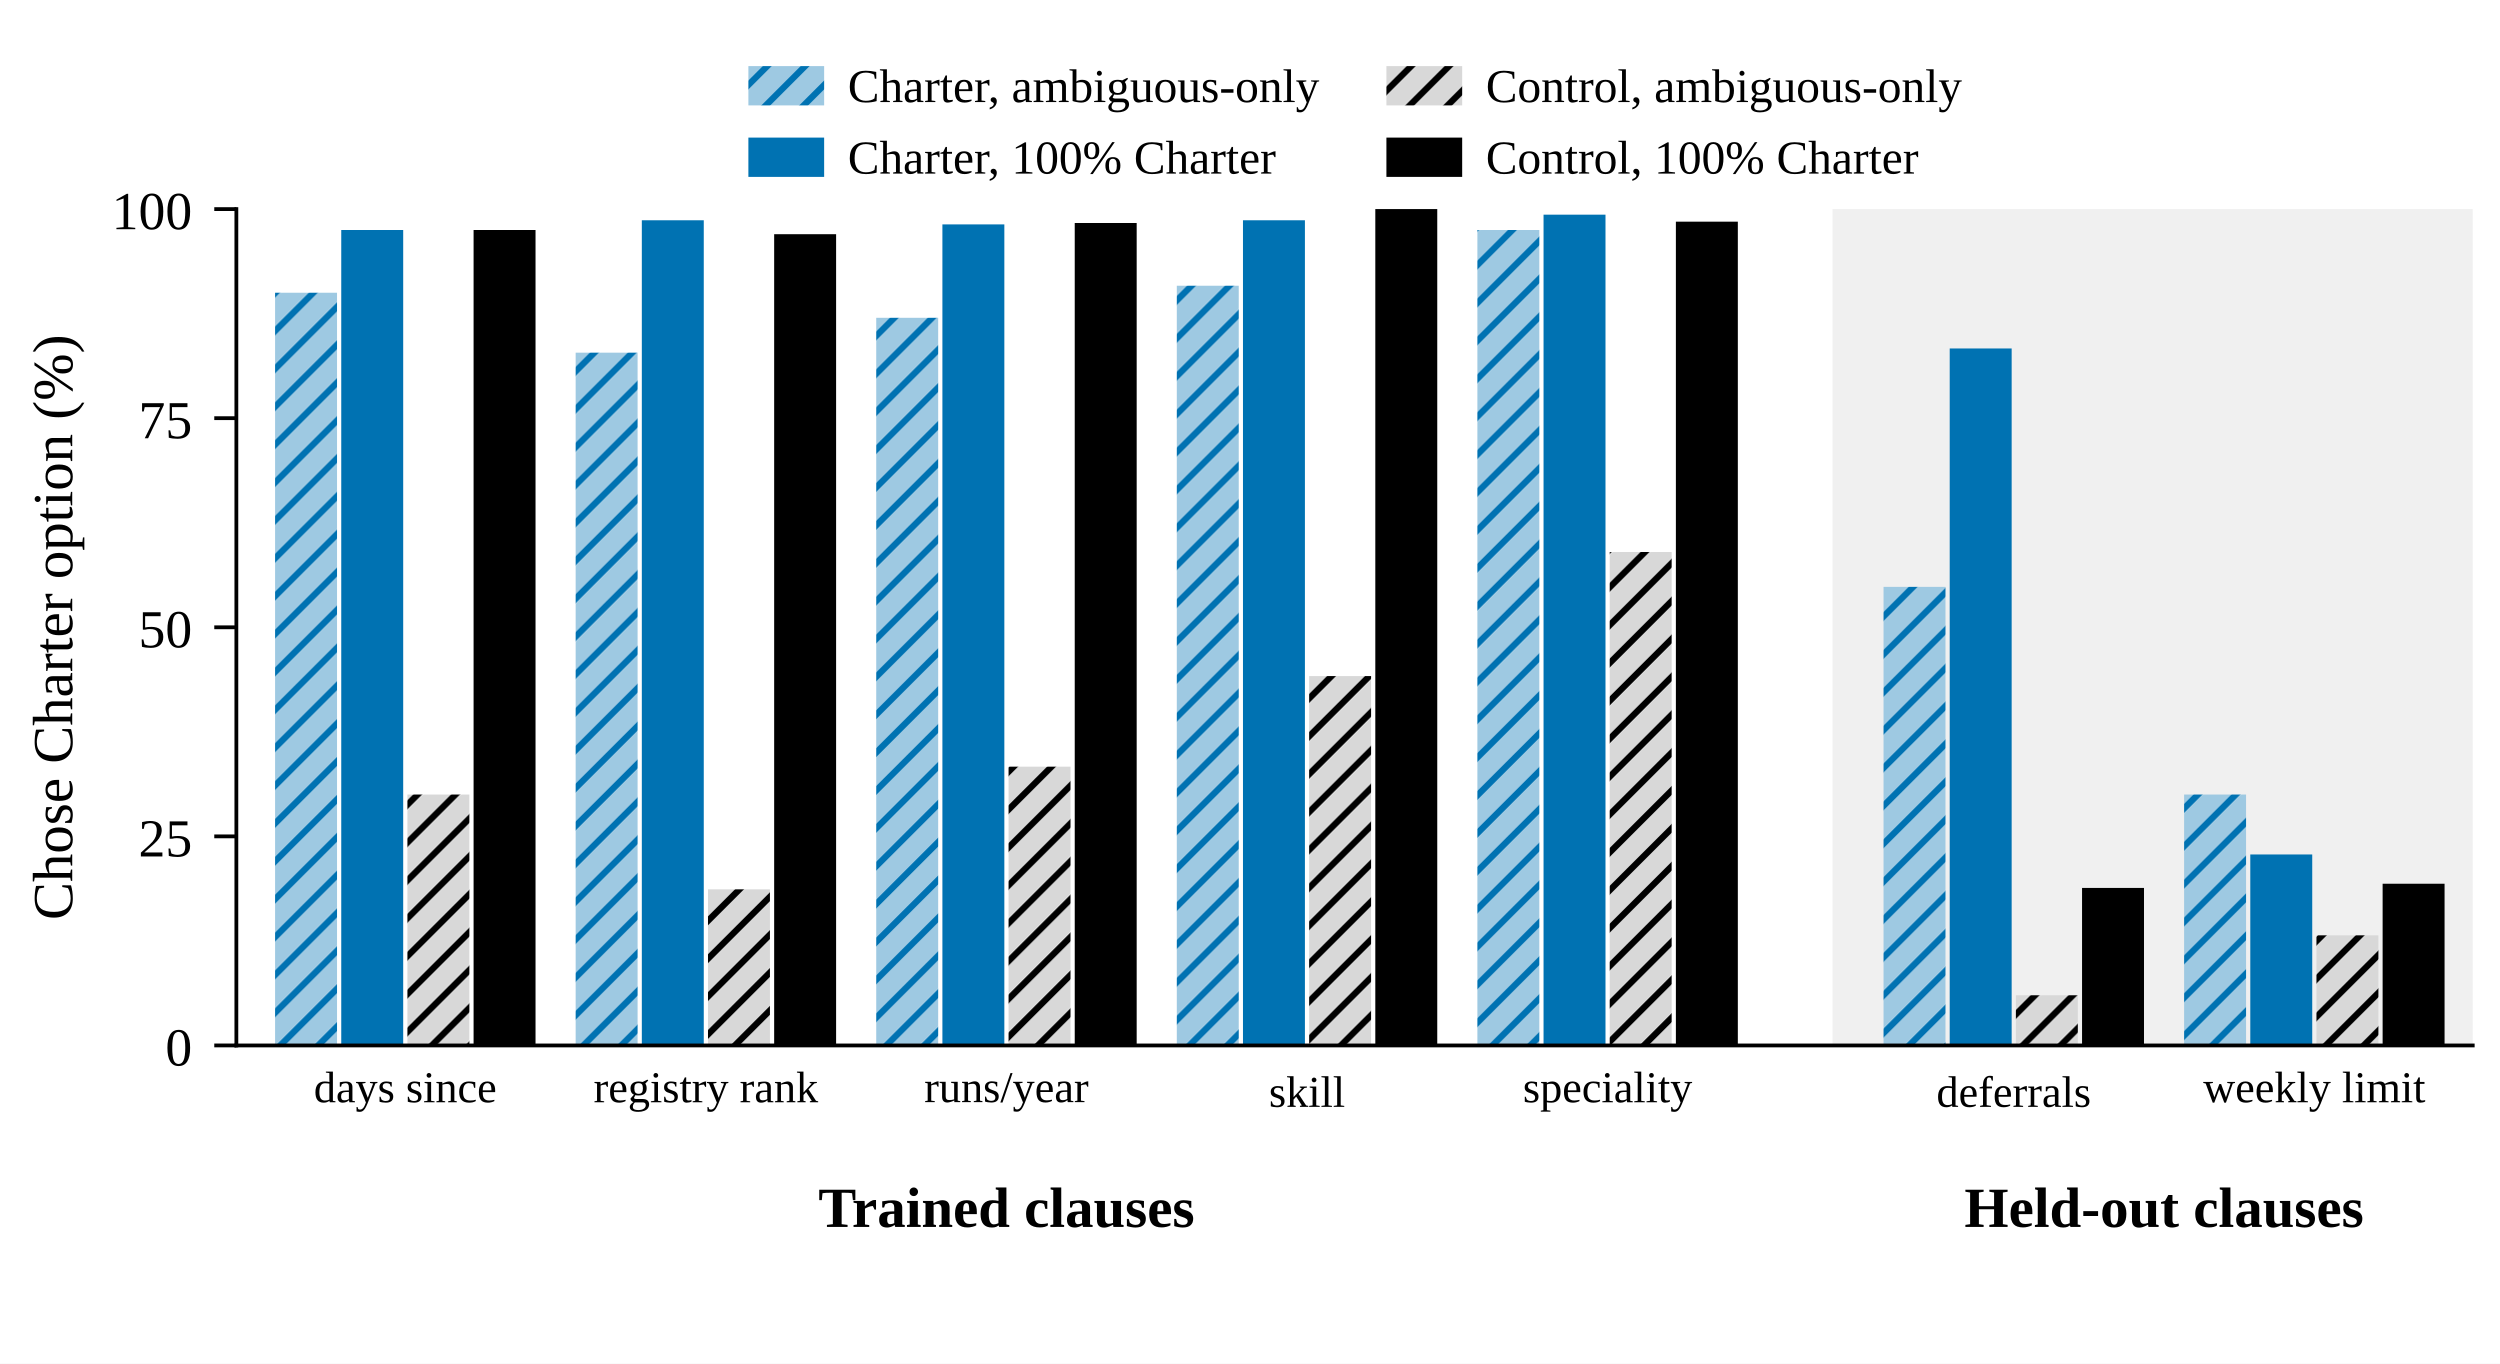
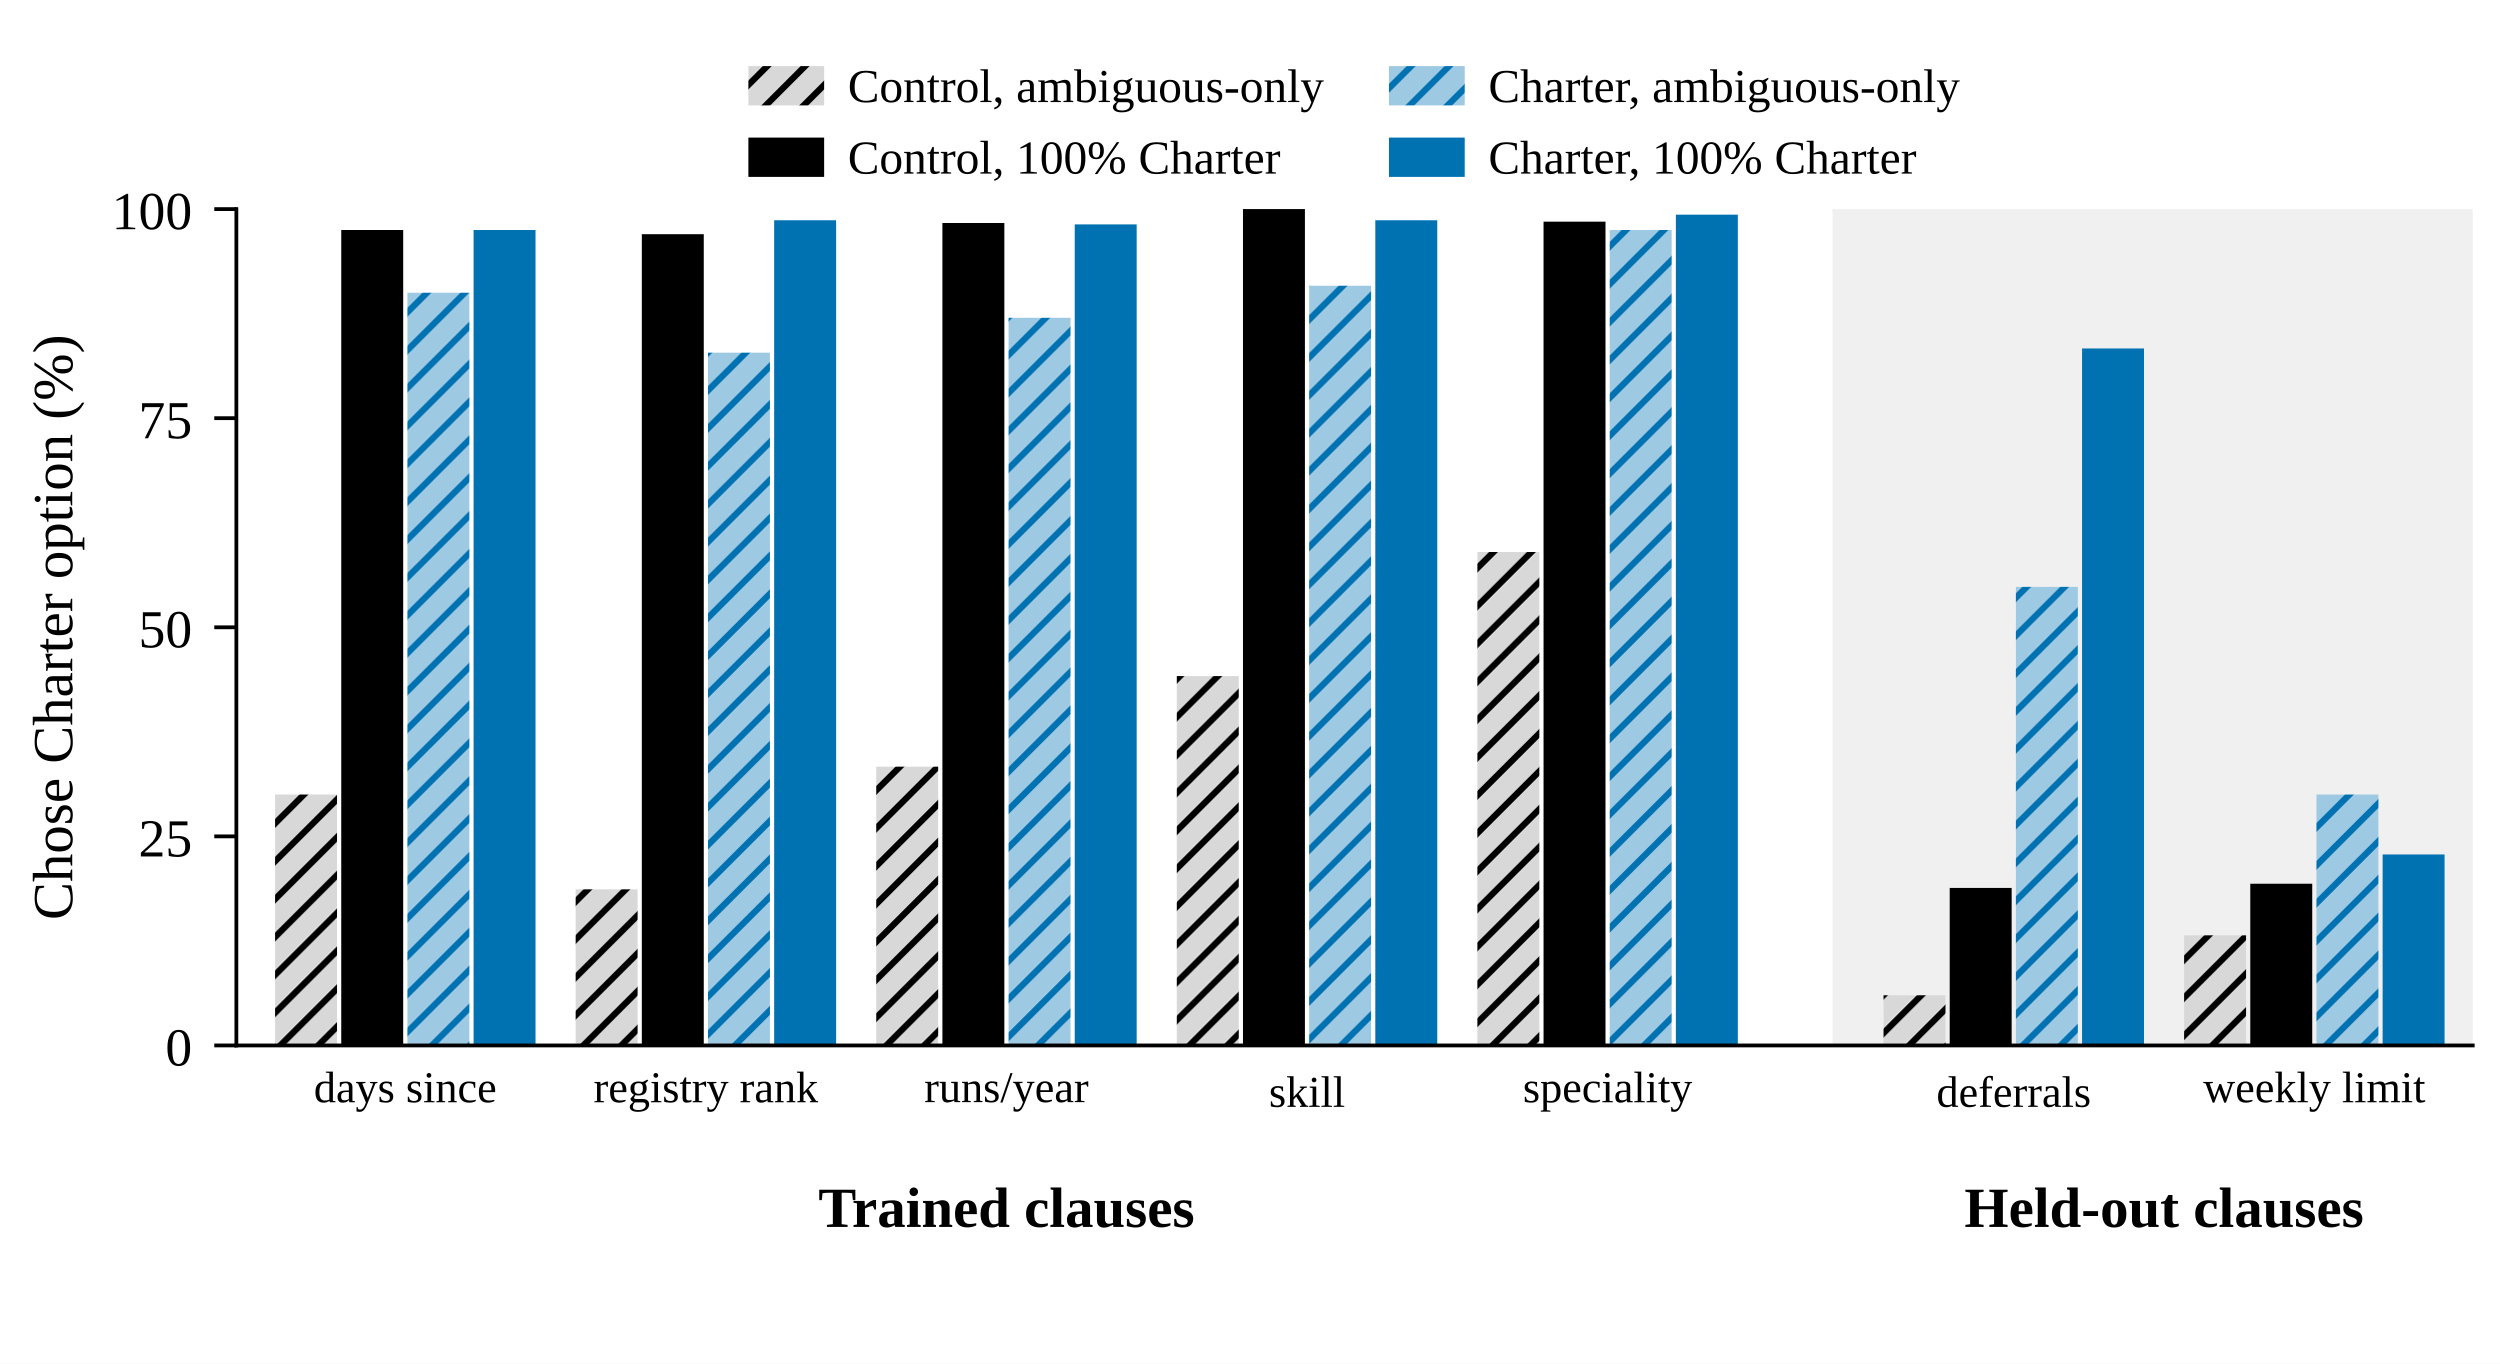
<svg xmlns="http://www.w3.org/2000/svg" xmlns:xlink="http://www.w3.org/1999/xlink" width="396pt" height="216pt" viewBox="0 0 396 216" version="1.1">
  <defs>
    <style type="text/css">*{stroke-linejoin: round; stroke-linecap: butt}</style>
  </defs>
  <g id="figure_1">
    <g id="patch_1">
      <path d="M 0 216  L 396 216  L 396 0  L 0 0  z " style="fill: #ffffff" />
    </g>
    <g id="axes_1">
      <g id="patch_2">
        <path d="M 37.44 165.6  L 391.68 165.6  L 391.68 33.12  L 37.44 33.12  z " style="fill: #ffffff" />
      </g>
      <g id="patch_3">
-         <path d="M 290.269 165.6  L 391.68 165.6  L 391.68 33.12  L 290.269 33.12  z " clip-path="url(#pf6426f6f86)" style="fill: #f0f0f0" />
+         <path d="M 290.269 165.6  L 391.68 165.6  L 391.68 33.12  L 290.269 33.12  z " clip-path="url(#p3b9590fc05)" style="fill: #f0f0f0" />
      </g>
      <g id="matplotlib.axis_1">
        <g id="xtick_1">
          <g id="line2d_1" />
          <g id="text_1">
            <text style="font-size: 7px; font-family: 'Times New Roman', 'Nimbus Roman', 'Liberation Serif', 'STIXGeneral', 'DejaVu Serif', serif; text-anchor: middle" x="64.2" y="174.602" transform="rotate(-0 64.20034 174.6025)">days since</text>
          </g>
        </g>
        <g id="xtick_2">
          <g id="line2d_2" />
          <g id="text_2">
            <text style="font-size: 7px; font-family: 'Times New Roman', 'Nimbus Roman', 'Liberation Serif', 'STIXGeneral', 'DejaVu Serif', serif; text-anchor: middle" x="111.811" y="174.602" transform="rotate(-0 111.8114 174.6025)">registry rank</text>
          </g>
        </g>
        <g id="xtick_3">
          <g id="line2d_3" />
          <g id="text_3">
            <text style="font-size: 7px; font-family: 'Times New Roman', 'Nimbus Roman', 'Liberation Serif', 'STIXGeneral', 'DejaVu Serif', serif; text-anchor: middle" x="159.423" y="174.578" transform="rotate(-0 159.4226 174.5779)">runs/year</text>
          </g>
        </g>
        <g id="xtick_4">
          <g id="line2d_4" />
          <g id="text_4">
            <text style="font-size: 7px; font-family: 'Times New Roman', 'Nimbus Roman', 'Liberation Serif', 'STIXGeneral', 'DejaVu Serif', serif; text-anchor: middle" x="207.034" y="175.33" transform="rotate(-0 207.0337 175.3304)">skill</text>
          </g>
        </g>
        <g id="xtick_5">
          <g id="line2d_5" />
          <g id="text_5">
            <text style="font-size: 7px; font-family: 'Times New Roman', 'Nimbus Roman', 'Liberation Serif', 'STIXGeneral', 'DejaVu Serif', serif; text-anchor: middle" x="254.645" y="174.602" transform="rotate(-0 254.6448 174.6025)">speciality</text>
          </g>
        </g>
        <g id="xtick_6">
          <g id="line2d_6" />
          <g id="text_6">
            <text style="font-size: 7px; font-family: 'Times New Roman', 'Nimbus Roman', 'Liberation Serif', 'STIXGeneral', 'DejaVu Serif', serif; text-anchor: middle" x="318.981" y="175.33" transform="rotate(-0 318.9811 175.3304)">deferrals</text>
          </g>
        </g>
        <g id="xtick_7">
          <g id="line2d_7" />
          <g id="text_7">
            <text style="font-size: 7px; font-family: 'Times New Roman', 'Nimbus Roman', 'Liberation Serif', 'STIXGeneral', 'DejaVu Serif', serif; text-anchor: middle" x="366.592" y="174.602" transform="rotate(-0 366.5922 174.6025)">weekly limit</text>
          </g>
        </g>
      </g>
      <g id="matplotlib.axis_2">
        <g id="ytick_1">
          <g id="line2d_8">
            <defs>
-               <path id="m4120ab5ed1" d="M 0 0  L -3.5 0  " style="stroke: #000000; stroke-width: 0.6" />
+               <path id="maac097ac55" d="M 0 0  L -3.5 0  " style="stroke: #000000; stroke-width: 0.6" />
            </defs>
            <g>
-               <use xlink:href="#m4120ab5ed1" x="37.44" y="165.6" style="stroke: #000000; stroke-width: 0.6" />
+               <use xlink:href="#maac097ac55" x="37.44" y="165.6" style="stroke: #000000; stroke-width: 0.6" />
            </g>
          </g>
          <g id="text_8">
            <text style="font-size: 8.5px; font-family: 'Times New Roman', 'Nimbus Roman', 'Liberation Serif', 'STIXGeneral', 'DejaVu Serif', serif; text-anchor: end" x="30.44" y="168.787" transform="rotate(-0 30.44 168.7875)">0</text>
          </g>
        </g>
        <g id="ytick_2">
          <g id="line2d_9">
            <g>
-               <use xlink:href="#m4120ab5ed1" x="37.44" y="132.48" style="stroke: #000000; stroke-width: 0.6" />
+               <use xlink:href="#maac097ac55" x="37.44" y="132.48" style="stroke: #000000; stroke-width: 0.6" />
            </g>
          </g>
          <g id="text_9">
            <text style="font-size: 8.5px; font-family: 'Times New Roman', 'Nimbus Roman', 'Liberation Serif', 'STIXGeneral', 'DejaVu Serif', serif; text-anchor: end" x="30.44" y="135.667" transform="rotate(-0 30.44 135.6675)">25</text>
          </g>
        </g>
        <g id="ytick_3">
          <g id="line2d_10">
            <g>
-               <use xlink:href="#m4120ab5ed1" x="37.44" y="99.36" style="stroke: #000000; stroke-width: 0.6" />
+               <use xlink:href="#maac097ac55" x="37.44" y="99.36" style="stroke: #000000; stroke-width: 0.6" />
            </g>
          </g>
          <g id="text_10">
            <text style="font-size: 8.5px; font-family: 'Times New Roman', 'Nimbus Roman', 'Liberation Serif', 'STIXGeneral', 'DejaVu Serif', serif; text-anchor: end" x="30.44" y="102.547" transform="rotate(-0 30.44 102.5475)">50</text>
          </g>
        </g>
        <g id="ytick_4">
          <g id="line2d_11">
            <g>
-               <use xlink:href="#m4120ab5ed1" x="37.44" y="66.24" style="stroke: #000000; stroke-width: 0.6" />
+               <use xlink:href="#maac097ac55" x="37.44" y="66.24" style="stroke: #000000; stroke-width: 0.6" />
            </g>
          </g>
          <g id="text_11">
            <text style="font-size: 8.5px; font-family: 'Times New Roman', 'Nimbus Roman', 'Liberation Serif', 'STIXGeneral', 'DejaVu Serif', serif; text-anchor: end" x="30.44" y="69.427" transform="rotate(-0 30.44 69.4275)">75</text>
          </g>
        </g>
        <g id="ytick_5">
          <g id="line2d_12">
            <g>
-               <use xlink:href="#m4120ab5ed1" x="37.44" y="33.12" style="stroke: #000000; stroke-width: 0.6" />
+               <use xlink:href="#maac097ac55" x="37.44" y="33.12" style="stroke: #000000; stroke-width: 0.6" />
            </g>
          </g>
          <g id="text_12">
            <text style="font-size: 8.5px; font-family: 'Times New Roman', 'Nimbus Roman', 'Liberation Serif', 'STIXGeneral', 'DejaVu Serif', serif; text-anchor: end" x="30.44" y="36.307" transform="rotate(-0 30.44 36.3075)">100</text>
          </g>
        </g>
        <g id="text_13">
          <text style="font-size: 9px; font-family: 'Times New Roman', 'Nimbus Roman', 'Liberation Serif', 'STIXGeneral', 'DejaVu Serif', serif; text-anchor: middle" x="11.44" y="99.36" transform="rotate(-90 11.44 99.36)">Chose Charter option (%)</text>
        </g>
      </g>
      <g id="patch_4">
-         <path d="M 43.573 165.6  L 53.385 165.6  L 53.385 46.368  L 43.573 46.368  z " clip-path="url(#pf6426f6f86)" style="fill: url(#h79bc34cc9f)" />
+         <path d="M 43.573 165.6  L 53.385 165.6  L 53.385 125.856  L 43.573 125.856  z " clip-path="url(#p3b9590fc05)" style="fill: url(#h930a3dfc24)" />
      </g>
      <g id="patch_5">
-         <path d="M 54.054 165.6  L 63.866 165.6  L 63.866 36.432  L 54.054 36.432  z " clip-path="url(#pf6426f6f86)" style="fill: #0072b2" />
+         <path d="M 54.054 165.6  L 63.866 165.6  L 63.866 36.432  L 54.054 36.432  z " clip-path="url(#p3b9590fc05)" />
      </g>
      <g id="patch_6">
-         <path d="M 64.535 165.6  L 74.347 165.6  L 74.347 125.856  L 64.535 125.856  z " clip-path="url(#pf6426f6f86)" style="fill: url(#h1ff5be4c1d)" />
+         <path d="M 64.535 165.6  L 74.347 165.6  L 74.347 46.368  L 64.535 46.368  z " clip-path="url(#p3b9590fc05)" style="fill: url(#h744311b264)" />
      </g>
      <g id="patch_7">
-         <path d="M 75.016 165.6  L 84.828 165.6  L 84.828 36.432  L 75.016 36.432  z " clip-path="url(#pf6426f6f86)" />
+         <path d="M 75.016 165.6  L 84.828 165.6  L 84.828 36.432  L 75.016 36.432  z " clip-path="url(#p3b9590fc05)" style="fill: #0072b2" />
      </g>
      <g id="patch_8">
-         <path d="M 91.184 165.6  L 100.996 165.6  L 100.996 55.862  L 91.184 55.862  z " clip-path="url(#pf6426f6f86)" style="fill: url(#h79bc34cc9f)" />
+         <path d="M 91.184 165.6  L 100.996 165.6  L 100.996 140.87  L 91.184 140.87  z " clip-path="url(#p3b9590fc05)" style="fill: url(#h930a3dfc24)" />
      </g>
      <g id="patch_9">
-         <path d="M 101.665 165.6  L 111.477 165.6  L 111.477 34.886  L 101.665 34.886  z " clip-path="url(#pf6426f6f86)" style="fill: #0072b2" />
+         <path d="M 101.665 165.6  L 111.477 165.6  L 111.477 37.094  L 101.665 37.094  z " clip-path="url(#p3b9590fc05)" />
      </g>
      <g id="patch_10">
-         <path d="M 112.146 165.6  L 121.958 165.6  L 121.958 140.87  L 112.146 140.87  z " clip-path="url(#pf6426f6f86)" style="fill: url(#h1ff5be4c1d)" />
+         <path d="M 112.146 165.6  L 121.958 165.6  L 121.958 55.862  L 112.146 55.862  z " clip-path="url(#p3b9590fc05)" style="fill: url(#h744311b264)" />
      </g>
      <g id="patch_11">
-         <path d="M 122.627 165.6  L 132.439 165.6  L 132.439 37.094  L 122.627 37.094  z " clip-path="url(#pf6426f6f86)" />
+         <path d="M 122.627 165.6  L 132.439 165.6  L 132.439 34.886  L 122.627 34.886  z " clip-path="url(#p3b9590fc05)" style="fill: #0072b2" />
      </g>
      <g id="patch_12">
-         <path d="M 138.795 165.6  L 148.607 165.6  L 148.607 50.342  L 138.795 50.342  z " clip-path="url(#pf6426f6f86)" style="fill: url(#h79bc34cc9f)" />
+         <path d="M 138.795 165.6  L 148.607 165.6  L 148.607 121.44  L 138.795 121.44  z " clip-path="url(#p3b9590fc05)" style="fill: url(#h930a3dfc24)" />
      </g>
      <g id="patch_13">
-         <path d="M 149.276 165.6  L 159.088 165.6  L 159.088 35.549  L 149.276 35.549  z " clip-path="url(#pf6426f6f86)" style="fill: #0072b2" />
+         <path d="M 149.276 165.6  L 159.088 165.6  L 159.088 35.328  L 149.276 35.328  z " clip-path="url(#p3b9590fc05)" />
      </g>
      <g id="patch_14">
-         <path d="M 159.757 165.6  L 169.569 165.6  L 169.569 121.44  L 159.757 121.44  z " clip-path="url(#pf6426f6f86)" style="fill: url(#h1ff5be4c1d)" />
+         <path d="M 159.757 165.6  L 169.569 165.6  L 169.569 50.342  L 159.757 50.342  z " clip-path="url(#p3b9590fc05)" style="fill: url(#h744311b264)" />
      </g>
      <g id="patch_15">
-         <path d="M 170.238 165.6  L 180.05 165.6  L 180.05 35.328  L 170.238 35.328  z " clip-path="url(#pf6426f6f86)" />
+         <path d="M 170.238 165.6  L 180.05 165.6  L 180.05 35.549  L 170.238 35.549  z " clip-path="url(#p3b9590fc05)" style="fill: #0072b2" />
      </g>
      <g id="patch_16">
-         <path d="M 186.406 165.6  L 196.218 165.6  L 196.218 45.264  L 186.406 45.264  z " clip-path="url(#pf6426f6f86)" style="fill: url(#h79bc34cc9f)" />
+         <path d="M 186.406 165.6  L 196.218 165.6  L 196.218 107.088  L 186.406 107.088  z " clip-path="url(#p3b9590fc05)" style="fill: url(#h930a3dfc24)" />
      </g>
      <g id="patch_17">
-         <path d="M 196.887 165.6  L 206.699 165.6  L 206.699 34.886  L 196.887 34.886  z " clip-path="url(#pf6426f6f86)" style="fill: #0072b2" />
+         <path d="M 196.887 165.6  L 206.699 165.6  L 206.699 33.12  L 196.887 33.12  z " clip-path="url(#p3b9590fc05)" />
      </g>
      <g id="patch_18">
-         <path d="M 207.368 165.6  L 217.18 165.6  L 217.18 107.088  L 207.368 107.088  z " clip-path="url(#pf6426f6f86)" style="fill: url(#h1ff5be4c1d)" />
+         <path d="M 207.368 165.6  L 217.18 165.6  L 217.18 45.264  L 207.368 45.264  z " clip-path="url(#p3b9590fc05)" style="fill: url(#h744311b264)" />
      </g>
      <g id="patch_19">
-         <path d="M 217.849 165.6  L 227.661 165.6  L 227.661 33.12  L 217.849 33.12  z " clip-path="url(#pf6426f6f86)" />
+         <path d="M 217.849 165.6  L 227.661 165.6  L 227.661 34.886  L 217.849 34.886  z " clip-path="url(#p3b9590fc05)" style="fill: #0072b2" />
      </g>
      <g id="patch_20">
-         <path d="M 234.017 165.6  L 243.829 165.6  L 243.829 36.432  L 234.017 36.432  z " clip-path="url(#pf6426f6f86)" style="fill: url(#h79bc34cc9f)" />
+         <path d="M 234.017 165.6  L 243.829 165.6  L 243.829 87.437  L 234.017 87.437  z " clip-path="url(#p3b9590fc05)" style="fill: url(#h930a3dfc24)" />
      </g>
      <g id="patch_21">
-         <path d="M 244.498 165.6  L 254.31 165.6  L 254.31 34.003  L 244.498 34.003  z " clip-path="url(#pf6426f6f86)" style="fill: #0072b2" />
+         <path d="M 244.498 165.6  L 254.31 165.6  L 254.31 35.107  L 244.498 35.107  z " clip-path="url(#p3b9590fc05)" />
      </g>
      <g id="patch_22">
-         <path d="M 254.979 165.6  L 264.791 165.6  L 264.791 87.437  L 254.979 87.437  z " clip-path="url(#pf6426f6f86)" style="fill: url(#h1ff5be4c1d)" />
+         <path d="M 254.979 165.6  L 264.791 165.6  L 264.791 36.432  L 254.979 36.432  z " clip-path="url(#p3b9590fc05)" style="fill: url(#h744311b264)" />
      </g>
      <g id="patch_23">
-         <path d="M 265.46 165.6  L 275.273 165.6  L 275.273 35.107  L 265.46 35.107  z " clip-path="url(#pf6426f6f86)" />
+         <path d="M 265.46 165.6  L 275.273 165.6  L 275.273 34.003  L 265.46 34.003  z " clip-path="url(#p3b9590fc05)" style="fill: #0072b2" />
      </g>
      <g id="patch_24">
-         <path d="M 298.353 165.6  L 308.165 165.6  L 308.165 92.957  L 298.353 92.957  z " clip-path="url(#pf6426f6f86)" style="fill: url(#h79bc34cc9f)" />
+         <path d="M 298.353 165.6  L 308.165 165.6  L 308.165 157.651  L 298.353 157.651  z " clip-path="url(#p3b9590fc05)" style="fill: url(#h930a3dfc24)" />
      </g>
      <g id="patch_25">
-         <path d="M 308.834 165.6  L 318.647 165.6  L 318.647 55.2  L 308.834 55.2  z " clip-path="url(#pf6426f6f86)" style="fill: #0072b2" />
+         <path d="M 308.834 165.6  L 318.647 165.6  L 318.647 140.65  L 308.834 140.65  z " clip-path="url(#p3b9590fc05)" />
      </g>
      <g id="patch_26">
-         <path d="M 319.316 165.6  L 329.128 165.6  L 329.128 157.651  L 319.316 157.651  z " clip-path="url(#pf6426f6f86)" style="fill: url(#h1ff5be4c1d)" />
+         <path d="M 319.316 165.6  L 329.128 165.6  L 329.128 92.957  L 319.316 92.957  z " clip-path="url(#p3b9590fc05)" style="fill: url(#h744311b264)" />
      </g>
      <g id="patch_27">
-         <path d="M 329.797 165.6  L 339.609 165.6  L 339.609 140.65  L 329.797 140.65  z " clip-path="url(#pf6426f6f86)" />
+         <path d="M 329.797 165.6  L 339.609 165.6  L 339.609 55.2  L 329.797 55.2  z " clip-path="url(#p3b9590fc05)" style="fill: #0072b2" />
      </g>
      <g id="patch_28">
-         <path d="M 345.964 165.6  L 355.777 165.6  L 355.777 125.856  L 345.964 125.856  z " clip-path="url(#pf6426f6f86)" style="fill: url(#h79bc34cc9f)" />
+         <path d="M 345.964 165.6  L 355.777 165.6  L 355.777 148.157  L 345.964 148.157  z " clip-path="url(#p3b9590fc05)" style="fill: url(#h930a3dfc24)" />
      </g>
      <g id="patch_29">
-         <path d="M 356.446 165.6  L 366.258 165.6  L 366.258 135.35  L 356.446 135.35  z " clip-path="url(#pf6426f6f86)" style="fill: #0072b2" />
+         <path d="M 356.446 165.6  L 366.258 165.6  L 366.258 139.987  L 356.446 139.987  z " clip-path="url(#p3b9590fc05)" />
      </g>
      <g id="patch_30">
-         <path d="M 366.927 165.6  L 376.739 165.6  L 376.739 148.157  L 366.927 148.157  z " clip-path="url(#pf6426f6f86)" style="fill: url(#h1ff5be4c1d)" />
+         <path d="M 366.927 165.6  L 376.739 165.6  L 376.739 125.856  L 366.927 125.856  z " clip-path="url(#p3b9590fc05)" style="fill: url(#h744311b264)" />
      </g>
      <g id="patch_31">
-         <path d="M 377.408 165.6  L 387.22 165.6  L 387.22 139.987  L 377.408 139.987  z " clip-path="url(#pf6426f6f86)" />
+         <path d="M 377.408 165.6  L 387.22 165.6  L 387.22 135.35  L 377.408 135.35  z " clip-path="url(#p3b9590fc05)" style="fill: #0072b2" />
      </g>
      <g id="patch_32">
        <path d="M 37.44 165.6  L 37.44 33.12  " style="fill: none; stroke: #000000; stroke-width: 0.6; stroke-linejoin: miter; stroke-linecap: square" />
      </g>
      <g id="patch_33">
        <path d="M 37.44 165.6  L 391.68 165.6  " style="fill: none; stroke: #000000; stroke-width: 0.6; stroke-linejoin: miter; stroke-linecap: square" />
      </g>
      <g id="text_14">
        <text style="font-weight: 700; font-size: 9px; font-family: 'Times New Roman', 'Nimbus Roman', 'Liberation Serif', 'STIXGeneral', 'DejaVu Serif', serif; text-anchor: middle" x="159.423" y="194.35" transform="rotate(-0 159.4226 194.35)">Trained clauses</text>
      </g>
      <g id="text_15">
        <text style="font-weight: 700; font-size: 9px; font-family: 'Times New Roman', 'Nimbus Roman', 'Liberation Serif', 'STIXGeneral', 'DejaVu Serif', serif; text-anchor: middle" x="342.787" y="194.35" transform="rotate(-0 342.7866 194.35)">Held-out clauses</text>
      </g>
      <g id="legend_1">
        <g id="patch_34">
-           <path d="M 118.544 16.695  L 130.544 16.695  L 130.544 10.47  L 118.544 10.47  z " style="fill: url(#h79bc34cc9f)" />
+           <path d="M 118.544 16.695  L 130.544 16.695  L 130.544 10.47  L 118.544 10.47  z " style="fill: url(#h930a3dfc24)" />
        </g>
        <g id="text_16">
-           <text style="font-size: 7.5px; font-family: 'Times New Roman', 'Nimbus Roman', 'Liberation Serif', 'STIXGeneral', 'DejaVu Serif', serif; text-anchor: start" x="134.294" y="16.17" transform="rotate(-0 134.2942 16.17)">Charter, ambiguous-only</text>
+           <text style="font-size: 7.5px; font-family: 'Times New Roman', 'Nimbus Roman', 'Liberation Serif', 'STIXGeneral', 'DejaVu Serif', serif; text-anchor: start" x="134.294" y="16.17" transform="rotate(-0 134.2942 16.17)">Control, ambiguous-only</text>
        </g>
        <g id="patch_35">
-           <path d="M 118.544 28.02  L 130.544 28.02  L 130.544 21.795  L 118.544 21.795  z " style="fill: #0072b2" />
+           <path d="M 118.544 28.02  L 130.544 28.02  L 130.544 21.795  L 118.544 21.795  z " />
        </g>
        <g id="text_17">
-           <text style="font-size: 7.5px; font-family: 'Times New Roman', 'Nimbus Roman', 'Liberation Serif', 'STIXGeneral', 'DejaVu Serif', serif; text-anchor: start" x="134.294" y="27.495" transform="rotate(-0 134.2942 27.495)">Charter, 100% Charter</text>
+           <text style="font-size: 7.5px; font-family: 'Times New Roman', 'Nimbus Roman', 'Liberation Serif', 'STIXGeneral', 'DejaVu Serif', serif; text-anchor: start" x="134.294" y="27.495" transform="rotate(-0 134.2942 27.495)">Control, 100% Charter</text>
        </g>
        <g id="patch_36">
-           <path d="M 219.608 16.695  L 231.608 16.695  L 231.608 10.47  L 219.608 10.47  z " style="fill: url(#h1ff5be4c1d)" />
+           <path d="M 220.012 16.695  L 232.012 16.695  L 232.012 10.47  L 220.012 10.47  z " style="fill: url(#h744311b264)" />
        </g>
        <g id="text_18">
-           <text style="font-size: 7.5px; font-family: 'Times New Roman', 'Nimbus Roman', 'Liberation Serif', 'STIXGeneral', 'DejaVu Serif', serif; text-anchor: start" x="235.358" y="16.17" transform="rotate(-0 235.3579 16.17)">Control, ambiguous-only</text>
+           <text style="font-size: 7.5px; font-family: 'Times New Roman', 'Nimbus Roman', 'Liberation Serif', 'STIXGeneral', 'DejaVu Serif', serif; text-anchor: start" x="235.762" y="16.17" transform="rotate(-0 235.7621 16.17)">Charter, ambiguous-only</text>
        </g>
        <g id="patch_37">
-           <path d="M 219.608 28.02  L 231.608 28.02  L 231.608 21.795  L 219.608 21.795  z " />
+           <path d="M 220.012 28.02  L 232.012 28.02  L 232.012 21.795  L 220.012 21.795  z " style="fill: #0072b2" />
        </g>
        <g id="text_19">
-           <text style="font-size: 7.5px; font-family: 'Times New Roman', 'Nimbus Roman', 'Liberation Serif', 'STIXGeneral', 'DejaVu Serif', serif; text-anchor: start" x="235.358" y="27.495" transform="rotate(-0 235.3579 27.495)">Control, 100% Charter</text>
+           <text style="font-size: 7.5px; font-family: 'Times New Roman', 'Nimbus Roman', 'Liberation Serif', 'STIXGeneral', 'DejaVu Serif', serif; text-anchor: start" x="235.762" y="27.495" transform="rotate(-0 235.7621 27.495)">Charter, 100% Charter</text>
        </g>
      </g>
    </g>
  </g>
  <defs>
-     <clipPath id="pf6426f6f86">
+     <clipPath id="p3b9590fc05">
      <rect x="37.44" y="33.12" width="354.24" height="132.48" />
    </clipPath>
  </defs>
  <defs>
-     <pattern id="h79bc34cc9f" patternUnits="userSpaceOnUse" x="0" y="0" width="72" height="72">
+     <pattern id="h930a3dfc24" patternUnits="userSpaceOnUse" x="0" y="0" width="72" height="72">
+       <rect x="0" y="0" width="73" height="73" fill="#d8d8d8" />
+       <path d="M -36 36  L 36 -36  M -33 39  L 39 -33  M -30 42  L 42 -30  M -27 45  L 45 -27  M -24 48  L 48 -24  M -21 51  L 51 -21  M -18 54  L 54 -18  M -15 57  L 57 -15  M -12 60  L 60 -12  M -9 63  L 63 -9  M -6 66  L 66 -6  M -3 69  L 69 -3  M 0 72  L 72 0  M 3 75  L 75 3  M 6 78  L 78 6  M 9 81  L 81 9  M 12 84  L 84 12  M 15 87  L 87 15  M 18 90  L 90 18  M 21 93  L 93 21  M 24 96  L 96 24  M 27 99  L 99 27  M 30 102  L 102 30  M 33 105  L 105 33  M 36 108  L 108 36  " style="fill: #000000; stroke: #000000; stroke-width: 1.0; stroke-linecap: butt; stroke-linejoin: miter" />
+     </pattern>
+     <pattern id="h744311b264" patternUnits="userSpaceOnUse" x="0" y="0" width="72" height="72">
      <rect x="0" y="0" width="73" height="73" fill="#9ec9e2" />
      <path d="M -36 36  L 36 -36  M -33 39  L 39 -33  M -30 42  L 42 -30  M -27 45  L 45 -27  M -24 48  L 48 -24  M -21 51  L 51 -21  M -18 54  L 54 -18  M -15 57  L 57 -15  M -12 60  L 60 -12  M -9 63  L 63 -9  M -6 66  L 66 -6  M -3 69  L 69 -3  M 0 72  L 72 0  M 3 75  L 75 3  M 6 78  L 78 6  M 9 81  L 81 9  M 12 84  L 84 12  M 15 87  L 87 15  M 18 90  L 90 18  M 21 93  L 93 21  M 24 96  L 96 24  M 27 99  L 99 27  M 30 102  L 102 30  M 33 105  L 105 33  M 36 108  L 108 36  " style="fill: #0072b2; stroke: #0072b2; stroke-width: 1.0; stroke-linecap: butt; stroke-linejoin: miter" />
    </pattern>
-     <pattern id="h1ff5be4c1d" patternUnits="userSpaceOnUse" x="0" y="0" width="72" height="72">
-       <rect x="0" y="0" width="73" height="73" fill="#d8d8d8" />
-       <path d="M -36 36  L 36 -36  M -33 39  L 39 -33  M -30 42  L 42 -30  M -27 45  L 45 -27  M -24 48  L 48 -24  M -21 51  L 51 -21  M -18 54  L 54 -18  M -15 57  L 57 -15  M -12 60  L 60 -12  M -9 63  L 63 -9  M -6 66  L 66 -6  M -3 69  L 69 -3  M 0 72  L 72 0  M 3 75  L 75 3  M 6 78  L 78 6  M 9 81  L 81 9  M 12 84  L 84 12  M 15 87  L 87 15  M 18 90  L 90 18  M 21 93  L 93 21  M 24 96  L 96 24  M 27 99  L 99 27  M 30 102  L 102 30  M 33 105  L 105 33  M 36 108  L 108 36  " style="fill: #000000; stroke: #000000; stroke-width: 1.0; stroke-linecap: butt; stroke-linejoin: miter" />
-     </pattern>
  </defs>
</svg>
